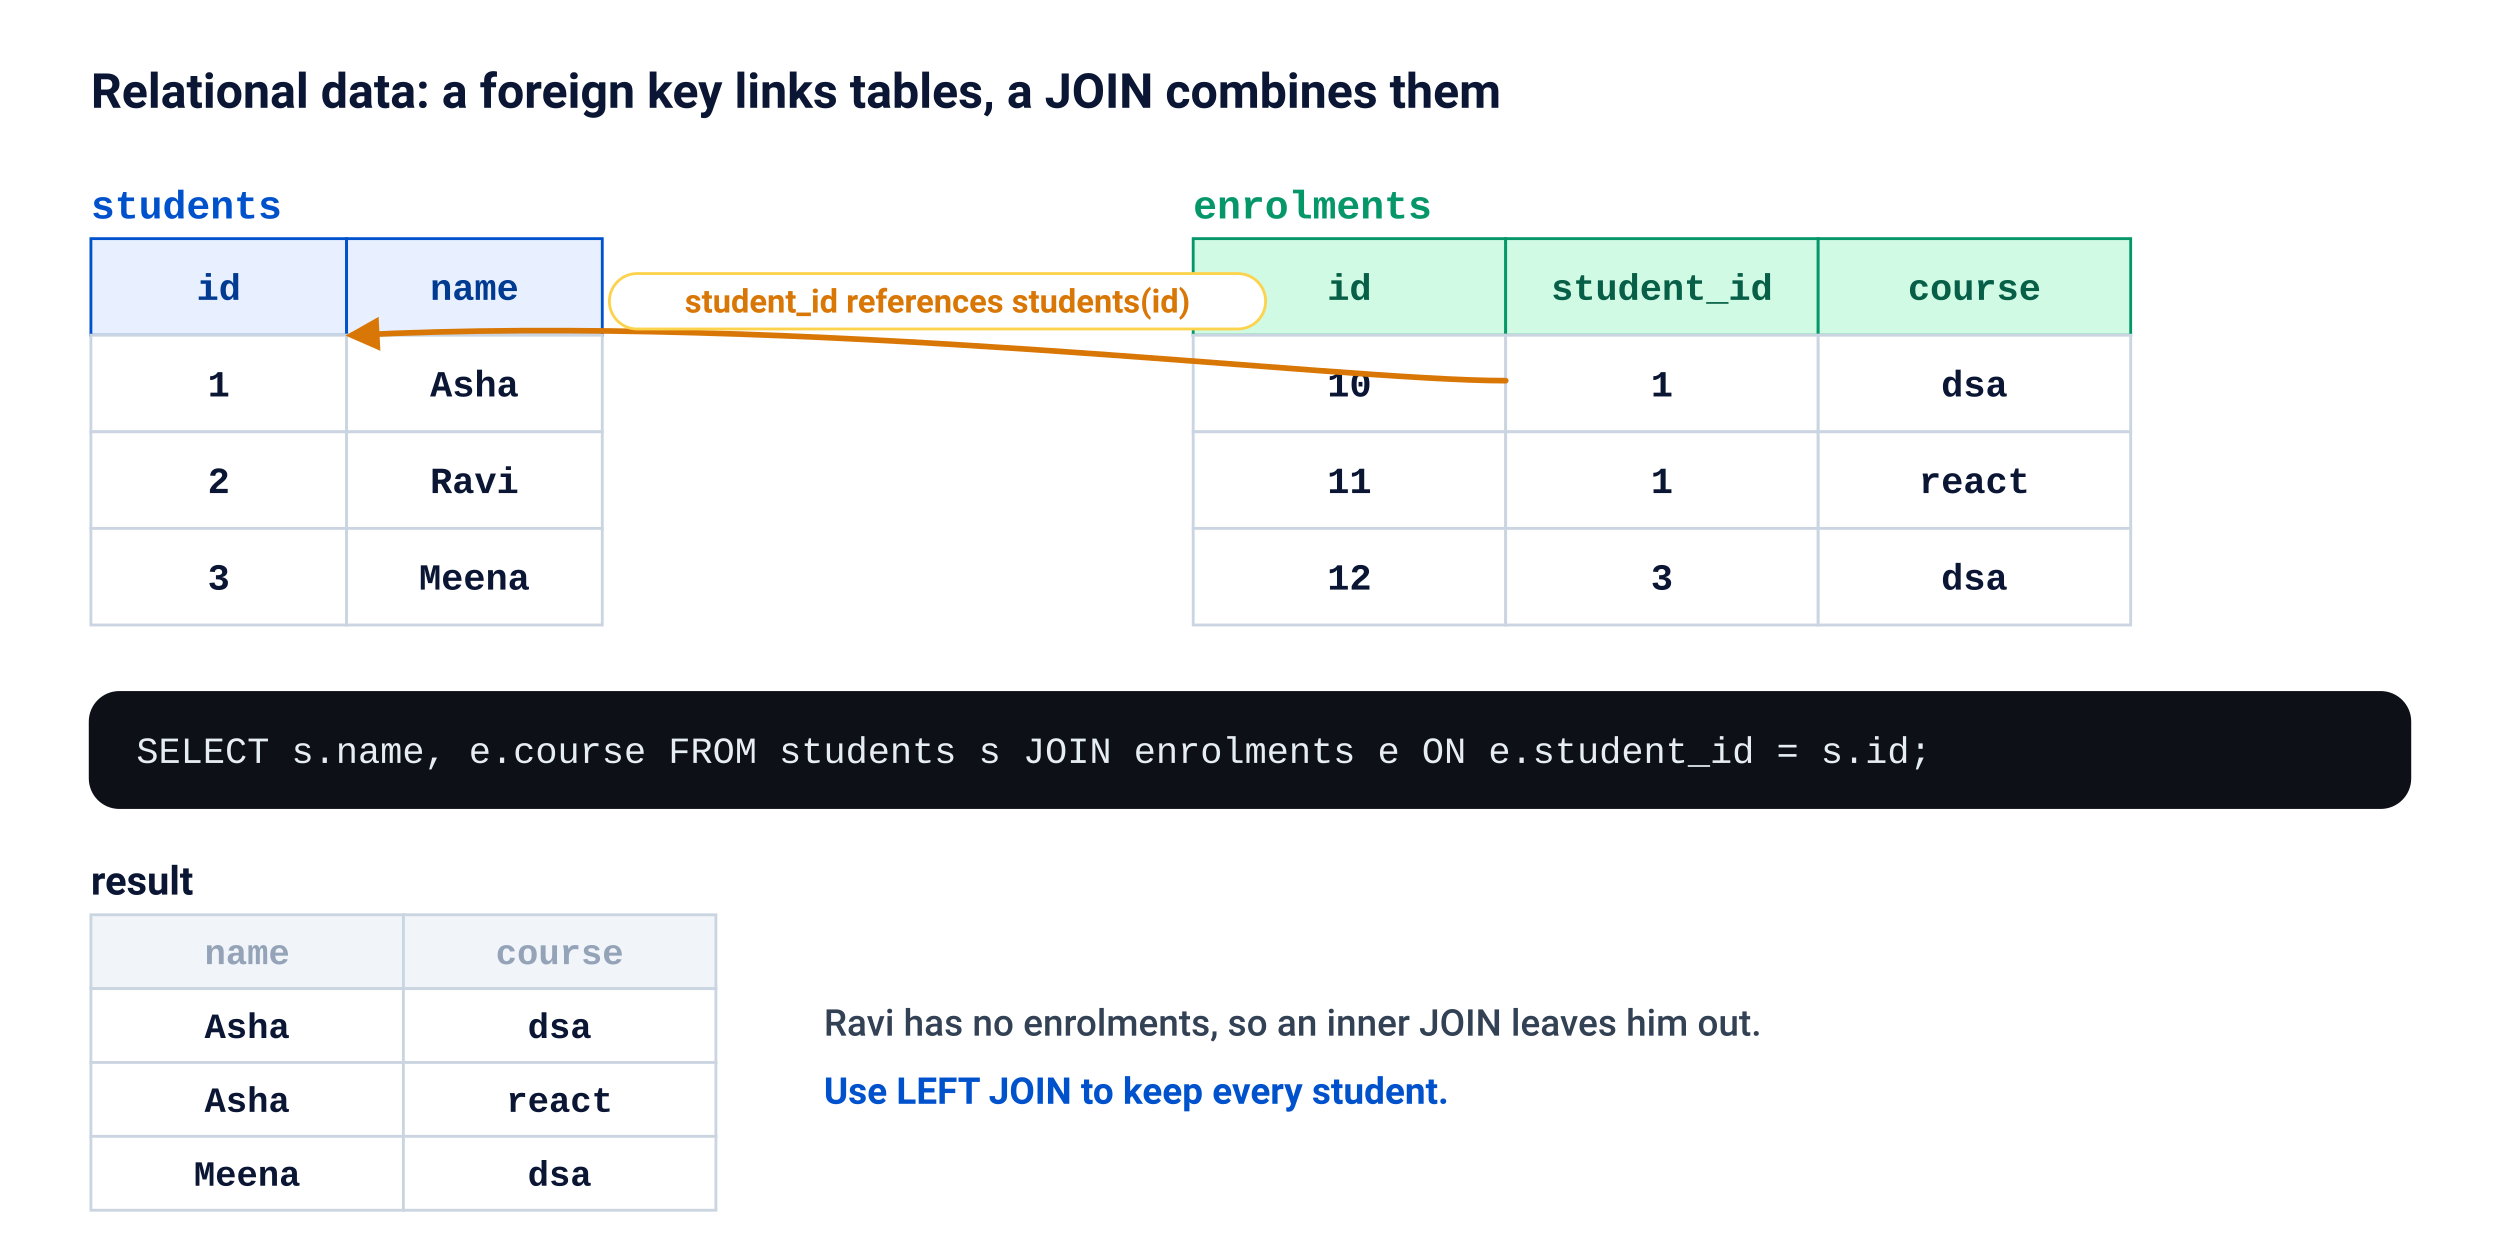
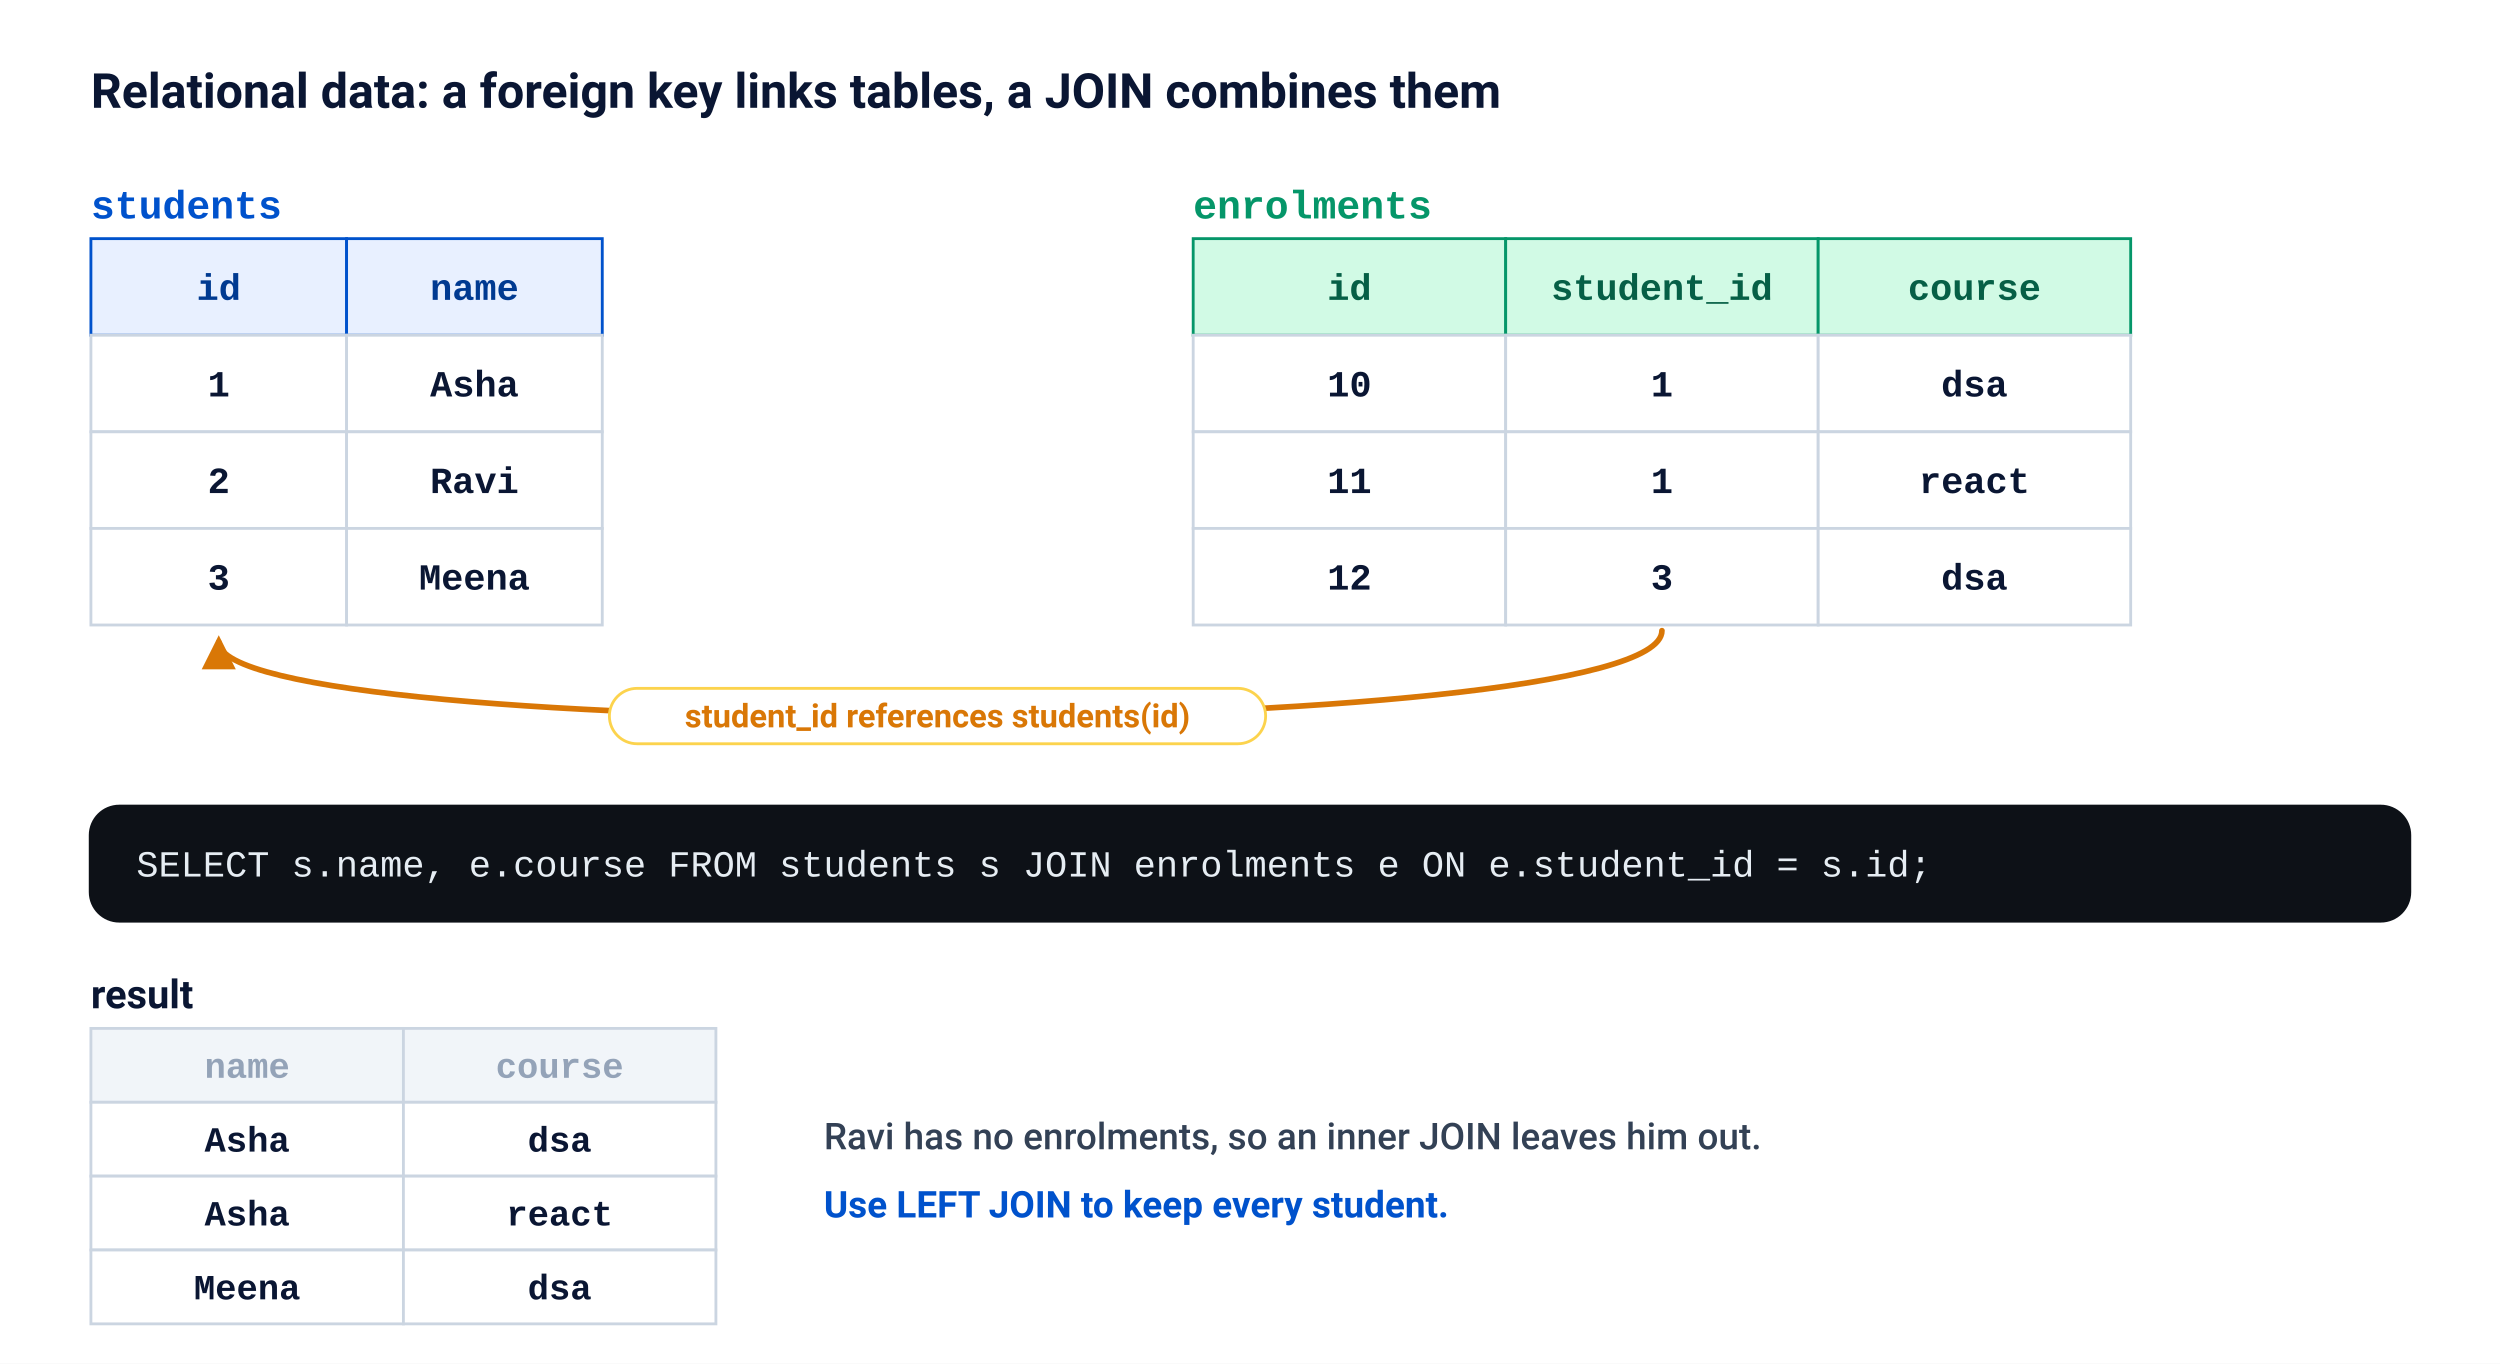
- <svg xmlns="http://www.w3.org/2000/svg" width="880" height="440" viewBox="0 0 880 440" role="img" aria-label="Students and enrolments tables linked by a foreign key and the result of joining them" font-family="ui-sans-serif, system-ui, -apple-system, 'Segoe UI', Roboto, Helvetica, Arial, sans-serif">
+ <svg xmlns="http://www.w3.org/2000/svg" width="880" height="480" viewBox="0 0 880 480" role="img" aria-label="Students and enrolments tables linked by a foreign key and the result of joining them" font-family="ui-sans-serif, system-ui, -apple-system, 'Segoe UI', Roboto, Helvetica, Arial, sans-serif">
  <defs>
    <marker id="arrow-plain" viewBox="0 0 10 10" refX="8" refY="5" markerUnits="userSpaceOnUse" markerWidth="12" markerHeight="12" orient="auto-start-reverse">
      <path d="M0 0L10 5L0 10z" fill="#64748B" />
    </marker>
    <marker id="arrow-muted" viewBox="0 0 10 10" refX="8" refY="5" markerUnits="userSpaceOnUse" markerWidth="12" markerHeight="12" orient="auto-start-reverse">
      <path d="M0 0L10 5L0 10z" fill="#94A3B8" />
    </marker>
    <marker id="arrow-brand" viewBox="0 0 10 10" refX="8" refY="5" markerUnits="userSpaceOnUse" markerWidth="12" markerHeight="12" orient="auto-start-reverse">
      <path d="M0 0L10 5L0 10z" fill="#0052CC" />
    </marker>
    <marker id="arrow-active" viewBox="0 0 10 10" refX="8" refY="5" markerUnits="userSpaceOnUse" markerWidth="12" markerHeight="12" orient="auto-start-reverse">
      <path d="M0 0L10 5L0 10z" fill="#D97706" />
    </marker>
    <marker id="arrow-good" viewBox="0 0 10 10" refX="8" refY="5" markerUnits="userSpaceOnUse" markerWidth="12" markerHeight="12" orient="auto-start-reverse">
      <path d="M0 0L10 5L0 10z" fill="#059669" />
    </marker>
    <marker id="arrow-bad" viewBox="0 0 10 10" refX="8" refY="5" markerUnits="userSpaceOnUse" markerWidth="12" markerHeight="12" orient="auto-start-reverse">
      <path d="M0 0L10 5L0 10z" fill="#E11D48" />
    </marker>
    <marker id="arrow-special" viewBox="0 0 10 10" refX="8" refY="5" markerUnits="userSpaceOnUse" markerWidth="12" markerHeight="12" orient="auto-start-reverse">
      <path d="M0 0L10 5L0 10z" fill="#7C3AED" />
    </marker>
    <marker id="arrow-ink" viewBox="0 0 10 10" refX="8" refY="5" markerUnits="userSpaceOnUse" markerWidth="12" markerHeight="12" orient="auto-start-reverse">
      <path d="M0 0L10 5L0 10z" fill="#0A1633" />
    </marker>
  </defs>
-   <rect width="880" height="440" fill="#FFFFFF" />
+   <rect width="880" height="480" fill="#FFFFFF" />
  <text x="32" y="32" dy="0.35em" font-size="17" font-weight="700" fill="#0A1633" text-anchor="start">Relational data: a foreign key links tables, a JOIN combines them</text>
  <text x="32" y="72" dy="0.35em" font-size="14" font-weight="700" fill="#0052CC" text-anchor="start" font-family="ui-monospace, SFMono-Regular, Menlo, Consolas, 'Liberation Mono', monospace">students</text>
  <rect x="32" y="84" width="90" height="34" rx="0" fill="#E8F0FF" stroke="#0052CC" stroke-width="1" />
  <text x="77" y="101" dy="0.35em" font-size="13" font-weight="600" fill="#003A91" text-anchor="middle" font-family="ui-monospace, SFMono-Regular, Menlo, Consolas, 'Liberation Mono', monospace">id</text>
  <rect x="122" y="84" width="90" height="34" rx="0" fill="#E8F0FF" stroke="#0052CC" stroke-width="1" />
  <text x="167" y="101" dy="0.35em" font-size="13" font-weight="600" fill="#003A91" text-anchor="middle" font-family="ui-monospace, SFMono-Regular, Menlo, Consolas, 'Liberation Mono', monospace">name</text>
  <rect x="32" y="118" width="90" height="34" rx="0" fill="#FFFFFF" stroke="#CBD5E1" stroke-width="1" />
  <text x="77" y="135" dy="0.35em" font-size="13" font-weight="600" fill="#0A1633" text-anchor="middle" font-family="ui-monospace, SFMono-Regular, Menlo, Consolas, 'Liberation Mono', monospace">1</text>
  <rect x="122" y="118" width="90" height="34" rx="0" fill="#FFFFFF" stroke="#CBD5E1" stroke-width="1" />
  <text x="167" y="135" dy="0.35em" font-size="13" font-weight="600" fill="#0A1633" text-anchor="middle" font-family="ui-monospace, SFMono-Regular, Menlo, Consolas, 'Liberation Mono', monospace">Asha</text>
  <rect x="32" y="152" width="90" height="34" rx="0" fill="#FFFFFF" stroke="#CBD5E1" stroke-width="1" />
  <text x="77" y="169" dy="0.35em" font-size="13" font-weight="600" fill="#0A1633" text-anchor="middle" font-family="ui-monospace, SFMono-Regular, Menlo, Consolas, 'Liberation Mono', monospace">2</text>
  <rect x="122" y="152" width="90" height="34" rx="0" fill="#FFFFFF" stroke="#CBD5E1" stroke-width="1" />
  <text x="167" y="169" dy="0.35em" font-size="13" font-weight="600" fill="#0A1633" text-anchor="middle" font-family="ui-monospace, SFMono-Regular, Menlo, Consolas, 'Liberation Mono', monospace">Ravi</text>
  <rect x="32" y="186" width="90" height="34" rx="0" fill="#FFFFFF" stroke="#CBD5E1" stroke-width="1" />
  <text x="77" y="203" dy="0.35em" font-size="13" font-weight="600" fill="#0A1633" text-anchor="middle" font-family="ui-monospace, SFMono-Regular, Menlo, Consolas, 'Liberation Mono', monospace">3</text>
  <rect x="122" y="186" width="90" height="34" rx="0" fill="#FFFFFF" stroke="#CBD5E1" stroke-width="1" />
  <text x="167" y="203" dy="0.35em" font-size="13" font-weight="600" fill="#0A1633" text-anchor="middle" font-family="ui-monospace, SFMono-Regular, Menlo, Consolas, 'Liberation Mono', monospace">Meena</text>
  <text x="420" y="72" dy="0.35em" font-size="14" font-weight="700" fill="#059669" text-anchor="start" font-family="ui-monospace, SFMono-Regular, Menlo, Consolas, 'Liberation Mono', monospace">enrolments</text>
  <rect x="420" y="84" width="110" height="34" rx="0" fill="#D1FAE5" stroke="#059669" stroke-width="1" />
  <text x="475" y="101" dy="0.35em" font-size="13" font-weight="600" fill="#065F46" text-anchor="middle" font-family="ui-monospace, SFMono-Regular, Menlo, Consolas, 'Liberation Mono', monospace">id</text>
  <rect x="530" y="84" width="110" height="34" rx="0" fill="#D1FAE5" stroke="#059669" stroke-width="1" />
  <text x="585" y="101" dy="0.35em" font-size="13" font-weight="600" fill="#065F46" text-anchor="middle" font-family="ui-monospace, SFMono-Regular, Menlo, Consolas, 'Liberation Mono', monospace">student_id</text>
  <rect x="640" y="84" width="110" height="34" rx="0" fill="#D1FAE5" stroke="#059669" stroke-width="1" />
  <text x="695" y="101" dy="0.35em" font-size="13" font-weight="600" fill="#065F46" text-anchor="middle" font-family="ui-monospace, SFMono-Regular, Menlo, Consolas, 'Liberation Mono', monospace">course</text>
  <rect x="420" y="118" width="110" height="34" rx="0" fill="#FFFFFF" stroke="#CBD5E1" stroke-width="1" />
  <text x="475" y="135" dy="0.35em" font-size="13" font-weight="600" fill="#0A1633" text-anchor="middle" font-family="ui-monospace, SFMono-Regular, Menlo, Consolas, 'Liberation Mono', monospace">10</text>
  <rect x="530" y="118" width="110" height="34" rx="0" fill="#FFFFFF" stroke="#CBD5E1" stroke-width="1" />
  <text x="585" y="135" dy="0.35em" font-size="13" font-weight="600" fill="#0A1633" text-anchor="middle" font-family="ui-monospace, SFMono-Regular, Menlo, Consolas, 'Liberation Mono', monospace">1</text>
  <rect x="640" y="118" width="110" height="34" rx="0" fill="#FFFFFF" stroke="#CBD5E1" stroke-width="1" />
  <text x="695" y="135" dy="0.35em" font-size="13" font-weight="600" fill="#0A1633" text-anchor="middle" font-family="ui-monospace, SFMono-Regular, Menlo, Consolas, 'Liberation Mono', monospace">dsa</text>
  <rect x="420" y="152" width="110" height="34" rx="0" fill="#FFFFFF" stroke="#CBD5E1" stroke-width="1" />
  <text x="475" y="169" dy="0.35em" font-size="13" font-weight="600" fill="#0A1633" text-anchor="middle" font-family="ui-monospace, SFMono-Regular, Menlo, Consolas, 'Liberation Mono', monospace">11</text>
  <rect x="530" y="152" width="110" height="34" rx="0" fill="#FFFFFF" stroke="#CBD5E1" stroke-width="1" />
  <text x="585" y="169" dy="0.35em" font-size="13" font-weight="600" fill="#0A1633" text-anchor="middle" font-family="ui-monospace, SFMono-Regular, Menlo, Consolas, 'Liberation Mono', monospace">1</text>
  <rect x="640" y="152" width="110" height="34" rx="0" fill="#FFFFFF" stroke="#CBD5E1" stroke-width="1" />
  <text x="695" y="169" dy="0.35em" font-size="13" font-weight="600" fill="#0A1633" text-anchor="middle" font-family="ui-monospace, SFMono-Regular, Menlo, Consolas, 'Liberation Mono', monospace">react</text>
  <rect x="420" y="186" width="110" height="34" rx="0" fill="#FFFFFF" stroke="#CBD5E1" stroke-width="1" />
  <text x="475" y="203" dy="0.35em" font-size="13" font-weight="600" fill="#0A1633" text-anchor="middle" font-family="ui-monospace, SFMono-Regular, Menlo, Consolas, 'Liberation Mono', monospace">12</text>
  <rect x="530" y="186" width="110" height="34" rx="0" fill="#FFFFFF" stroke="#CBD5E1" stroke-width="1" />
  <text x="585" y="203" dy="0.35em" font-size="13" font-weight="600" fill="#0A1633" text-anchor="middle" font-family="ui-monospace, SFMono-Regular, Menlo, Consolas, 'Liberation Mono', monospace">3</text>
  <rect x="640" y="186" width="110" height="34" rx="0" fill="#FFFFFF" stroke="#CBD5E1" stroke-width="1" />
  <text x="695" y="203" dy="0.35em" font-size="13" font-weight="600" fill="#0A1633" text-anchor="middle" font-family="ui-monospace, SFMono-Regular, Menlo, Consolas, 'Liberation Mono', monospace">dsa</text>
-   <path d="M 530 134 C 470 134, 280 110, 124 118" fill="none" stroke="#D97706" stroke-width="2" stroke-linecap="round" stroke-linejoin="round" marker-end="url(#arrow-active)" />
-   <rect x="214.5" y="96.3" width="231" height="19.5" rx="9.75" fill="#FFFFFF" stroke="#FCD34D" stroke-width="1" />
-   <text x="330" y="106" dy="0.35em" font-size="11.5" font-weight="600" fill="#D97706" text-anchor="middle">student_id references students(id)</text>
-   <rect x="32" y="244" width="816" height="40" rx="10" fill="#0d1117" stroke="#0d1117" stroke-width="1.5" />
-   <text x="48" y="264" dy="0.35em" font-size="13" font-weight="500" fill="#E6EDF3" text-anchor="start" font-family="ui-monospace, SFMono-Regular, Menlo, Consolas, 'Liberation Mono', monospace">SELECT s.name, e.course FROM students s JOIN enrolments e ON e.student_id = s.id;</text>
-   <text x="32" y="310" dy="0.35em" font-size="14" font-weight="700" fill="#0A1633" text-anchor="start">result</text>
-   <rect x="32" y="322" width="110" height="26" rx="0" fill="#F1F5F9" stroke="#CBD5E1" stroke-width="1" />
-   <text x="87" y="335" dy="0.35em" font-size="12.5" font-weight="600" fill="#94A3B8" text-anchor="middle" font-family="ui-monospace, SFMono-Regular, Menlo, Consolas, 'Liberation Mono', monospace">name</text>
-   <rect x="142" y="322" width="110" height="26" rx="0" fill="#F1F5F9" stroke="#CBD5E1" stroke-width="1" />
-   <text x="197" y="335" dy="0.35em" font-size="12.5" font-weight="600" fill="#94A3B8" text-anchor="middle" font-family="ui-monospace, SFMono-Regular, Menlo, Consolas, 'Liberation Mono', monospace">course</text>
-   <rect x="32" y="348" width="110" height="26" rx="0" fill="#FFFFFF" stroke="#CBD5E1" stroke-width="1" />
-   <text x="87" y="361" dy="0.35em" font-size="12.5" font-weight="600" fill="#0A1633" text-anchor="middle" font-family="ui-monospace, SFMono-Regular, Menlo, Consolas, 'Liberation Mono', monospace">Asha</text>
-   <rect x="142" y="348" width="110" height="26" rx="0" fill="#FFFFFF" stroke="#CBD5E1" stroke-width="1" />
-   <text x="197" y="361" dy="0.35em" font-size="12.5" font-weight="600" fill="#0A1633" text-anchor="middle" font-family="ui-monospace, SFMono-Regular, Menlo, Consolas, 'Liberation Mono', monospace">dsa</text>
-   <rect x="32" y="374" width="110" height="26" rx="0" fill="#FFFFFF" stroke="#CBD5E1" stroke-width="1" />
-   <text x="87" y="387" dy="0.35em" font-size="12.5" font-weight="600" fill="#0A1633" text-anchor="middle" font-family="ui-monospace, SFMono-Regular, Menlo, Consolas, 'Liberation Mono', monospace">Asha</text>
-   <rect x="142" y="374" width="110" height="26" rx="0" fill="#FFFFFF" stroke="#CBD5E1" stroke-width="1" />
-   <text x="197" y="387" dy="0.35em" font-size="12.5" font-weight="600" fill="#0A1633" text-anchor="middle" font-family="ui-monospace, SFMono-Regular, Menlo, Consolas, 'Liberation Mono', monospace">react</text>
-   <rect x="32" y="400" width="110" height="26" rx="0" fill="#FFFFFF" stroke="#CBD5E1" stroke-width="1" />
-   <text x="87" y="413" dy="0.35em" font-size="12.5" font-weight="600" fill="#0A1633" text-anchor="middle" font-family="ui-monospace, SFMono-Regular, Menlo, Consolas, 'Liberation Mono', monospace">Meena</text>
-   <rect x="142" y="400" width="110" height="26" rx="0" fill="#FFFFFF" stroke="#CBD5E1" stroke-width="1" />
-   <text x="197" y="413" dy="0.35em" font-size="12.5" font-weight="600" fill="#0A1633" text-anchor="middle" font-family="ui-monospace, SFMono-Regular, Menlo, Consolas, 'Liberation Mono', monospace">dsa</text>
-   <text x="290" y="360" dy="0.35em" font-size="13" font-weight="500" fill="#334155" text-anchor="start">Ravi has no enrolments, so an inner JOIN leaves him out.</text>
-   <text x="290" y="384" dy="0.35em" font-size="13" font-weight="600" fill="#0052CC" text-anchor="start">Use LEFT JOIN to keep every student.</text>
+   <path d="M 585 222 C 585 262, 77 262, 77 226" fill="none" stroke="#D97706" stroke-width="2" stroke-linecap="round" stroke-linejoin="round" marker-end="url(#arrow-active)" />
+   <rect x="214.5" y="242.3" width="231" height="19.5" rx="9.75" fill="#FFFFFF" stroke="#FCD34D" stroke-width="1" />
+   <text x="330" y="252" dy="0.35em" font-size="11.5" font-weight="600" fill="#D97706" text-anchor="middle">student_id references students(id)</text>
+   <rect x="32" y="284" width="816" height="40" rx="10" fill="#0d1117" stroke="#0d1117" stroke-width="1.5" />
+   <text x="48" y="304" dy="0.35em" font-size="13" font-weight="500" fill="#E6EDF3" text-anchor="start" font-family="ui-monospace, SFMono-Regular, Menlo, Consolas, 'Liberation Mono', monospace">SELECT s.name, e.course FROM students s JOIN enrolments e ON e.student_id = s.id;</text>
+   <text x="32" y="350" dy="0.35em" font-size="14" font-weight="700" fill="#0A1633" text-anchor="start">result</text>
+   <rect x="32" y="362" width="110" height="26" rx="0" fill="#F1F5F9" stroke="#CBD5E1" stroke-width="1" />
+   <text x="87" y="375" dy="0.35em" font-size="12.5" font-weight="600" fill="#94A3B8" text-anchor="middle" font-family="ui-monospace, SFMono-Regular, Menlo, Consolas, 'Liberation Mono', monospace">name</text>
+   <rect x="142" y="362" width="110" height="26" rx="0" fill="#F1F5F9" stroke="#CBD5E1" stroke-width="1" />
+   <text x="197" y="375" dy="0.35em" font-size="12.5" font-weight="600" fill="#94A3B8" text-anchor="middle" font-family="ui-monospace, SFMono-Regular, Menlo, Consolas, 'Liberation Mono', monospace">course</text>
+   <rect x="32" y="388" width="110" height="26" rx="0" fill="#FFFFFF" stroke="#CBD5E1" stroke-width="1" />
+   <text x="87" y="401" dy="0.35em" font-size="12.5" font-weight="600" fill="#0A1633" text-anchor="middle" font-family="ui-monospace, SFMono-Regular, Menlo, Consolas, 'Liberation Mono', monospace">Asha</text>
+   <rect x="142" y="388" width="110" height="26" rx="0" fill="#FFFFFF" stroke="#CBD5E1" stroke-width="1" />
+   <text x="197" y="401" dy="0.35em" font-size="12.5" font-weight="600" fill="#0A1633" text-anchor="middle" font-family="ui-monospace, SFMono-Regular, Menlo, Consolas, 'Liberation Mono', monospace">dsa</text>
+   <rect x="32" y="414" width="110" height="26" rx="0" fill="#FFFFFF" stroke="#CBD5E1" stroke-width="1" />
+   <text x="87" y="427" dy="0.35em" font-size="12.5" font-weight="600" fill="#0A1633" text-anchor="middle" font-family="ui-monospace, SFMono-Regular, Menlo, Consolas, 'Liberation Mono', monospace">Asha</text>
+   <rect x="142" y="414" width="110" height="26" rx="0" fill="#FFFFFF" stroke="#CBD5E1" stroke-width="1" />
+   <text x="197" y="427" dy="0.35em" font-size="12.5" font-weight="600" fill="#0A1633" text-anchor="middle" font-family="ui-monospace, SFMono-Regular, Menlo, Consolas, 'Liberation Mono', monospace">react</text>
+   <rect x="32" y="440" width="110" height="26" rx="0" fill="#FFFFFF" stroke="#CBD5E1" stroke-width="1" />
+   <text x="87" y="453" dy="0.35em" font-size="12.5" font-weight="600" fill="#0A1633" text-anchor="middle" font-family="ui-monospace, SFMono-Regular, Menlo, Consolas, 'Liberation Mono', monospace">Meena</text>
+   <rect x="142" y="440" width="110" height="26" rx="0" fill="#FFFFFF" stroke="#CBD5E1" stroke-width="1" />
+   <text x="197" y="453" dy="0.35em" font-size="12.5" font-weight="600" fill="#0A1633" text-anchor="middle" font-family="ui-monospace, SFMono-Regular, Menlo, Consolas, 'Liberation Mono', monospace">dsa</text>
+   <text x="290" y="400" dy="0.35em" font-size="13" font-weight="500" fill="#334155" text-anchor="start">Ravi has no enrolments, so an inner JOIN leaves him out.</text>
+   <text x="290" y="424" dy="0.35em" font-size="13" font-weight="600" fill="#0052CC" text-anchor="start">Use LEFT JOIN to keep every student.</text>
</svg>
